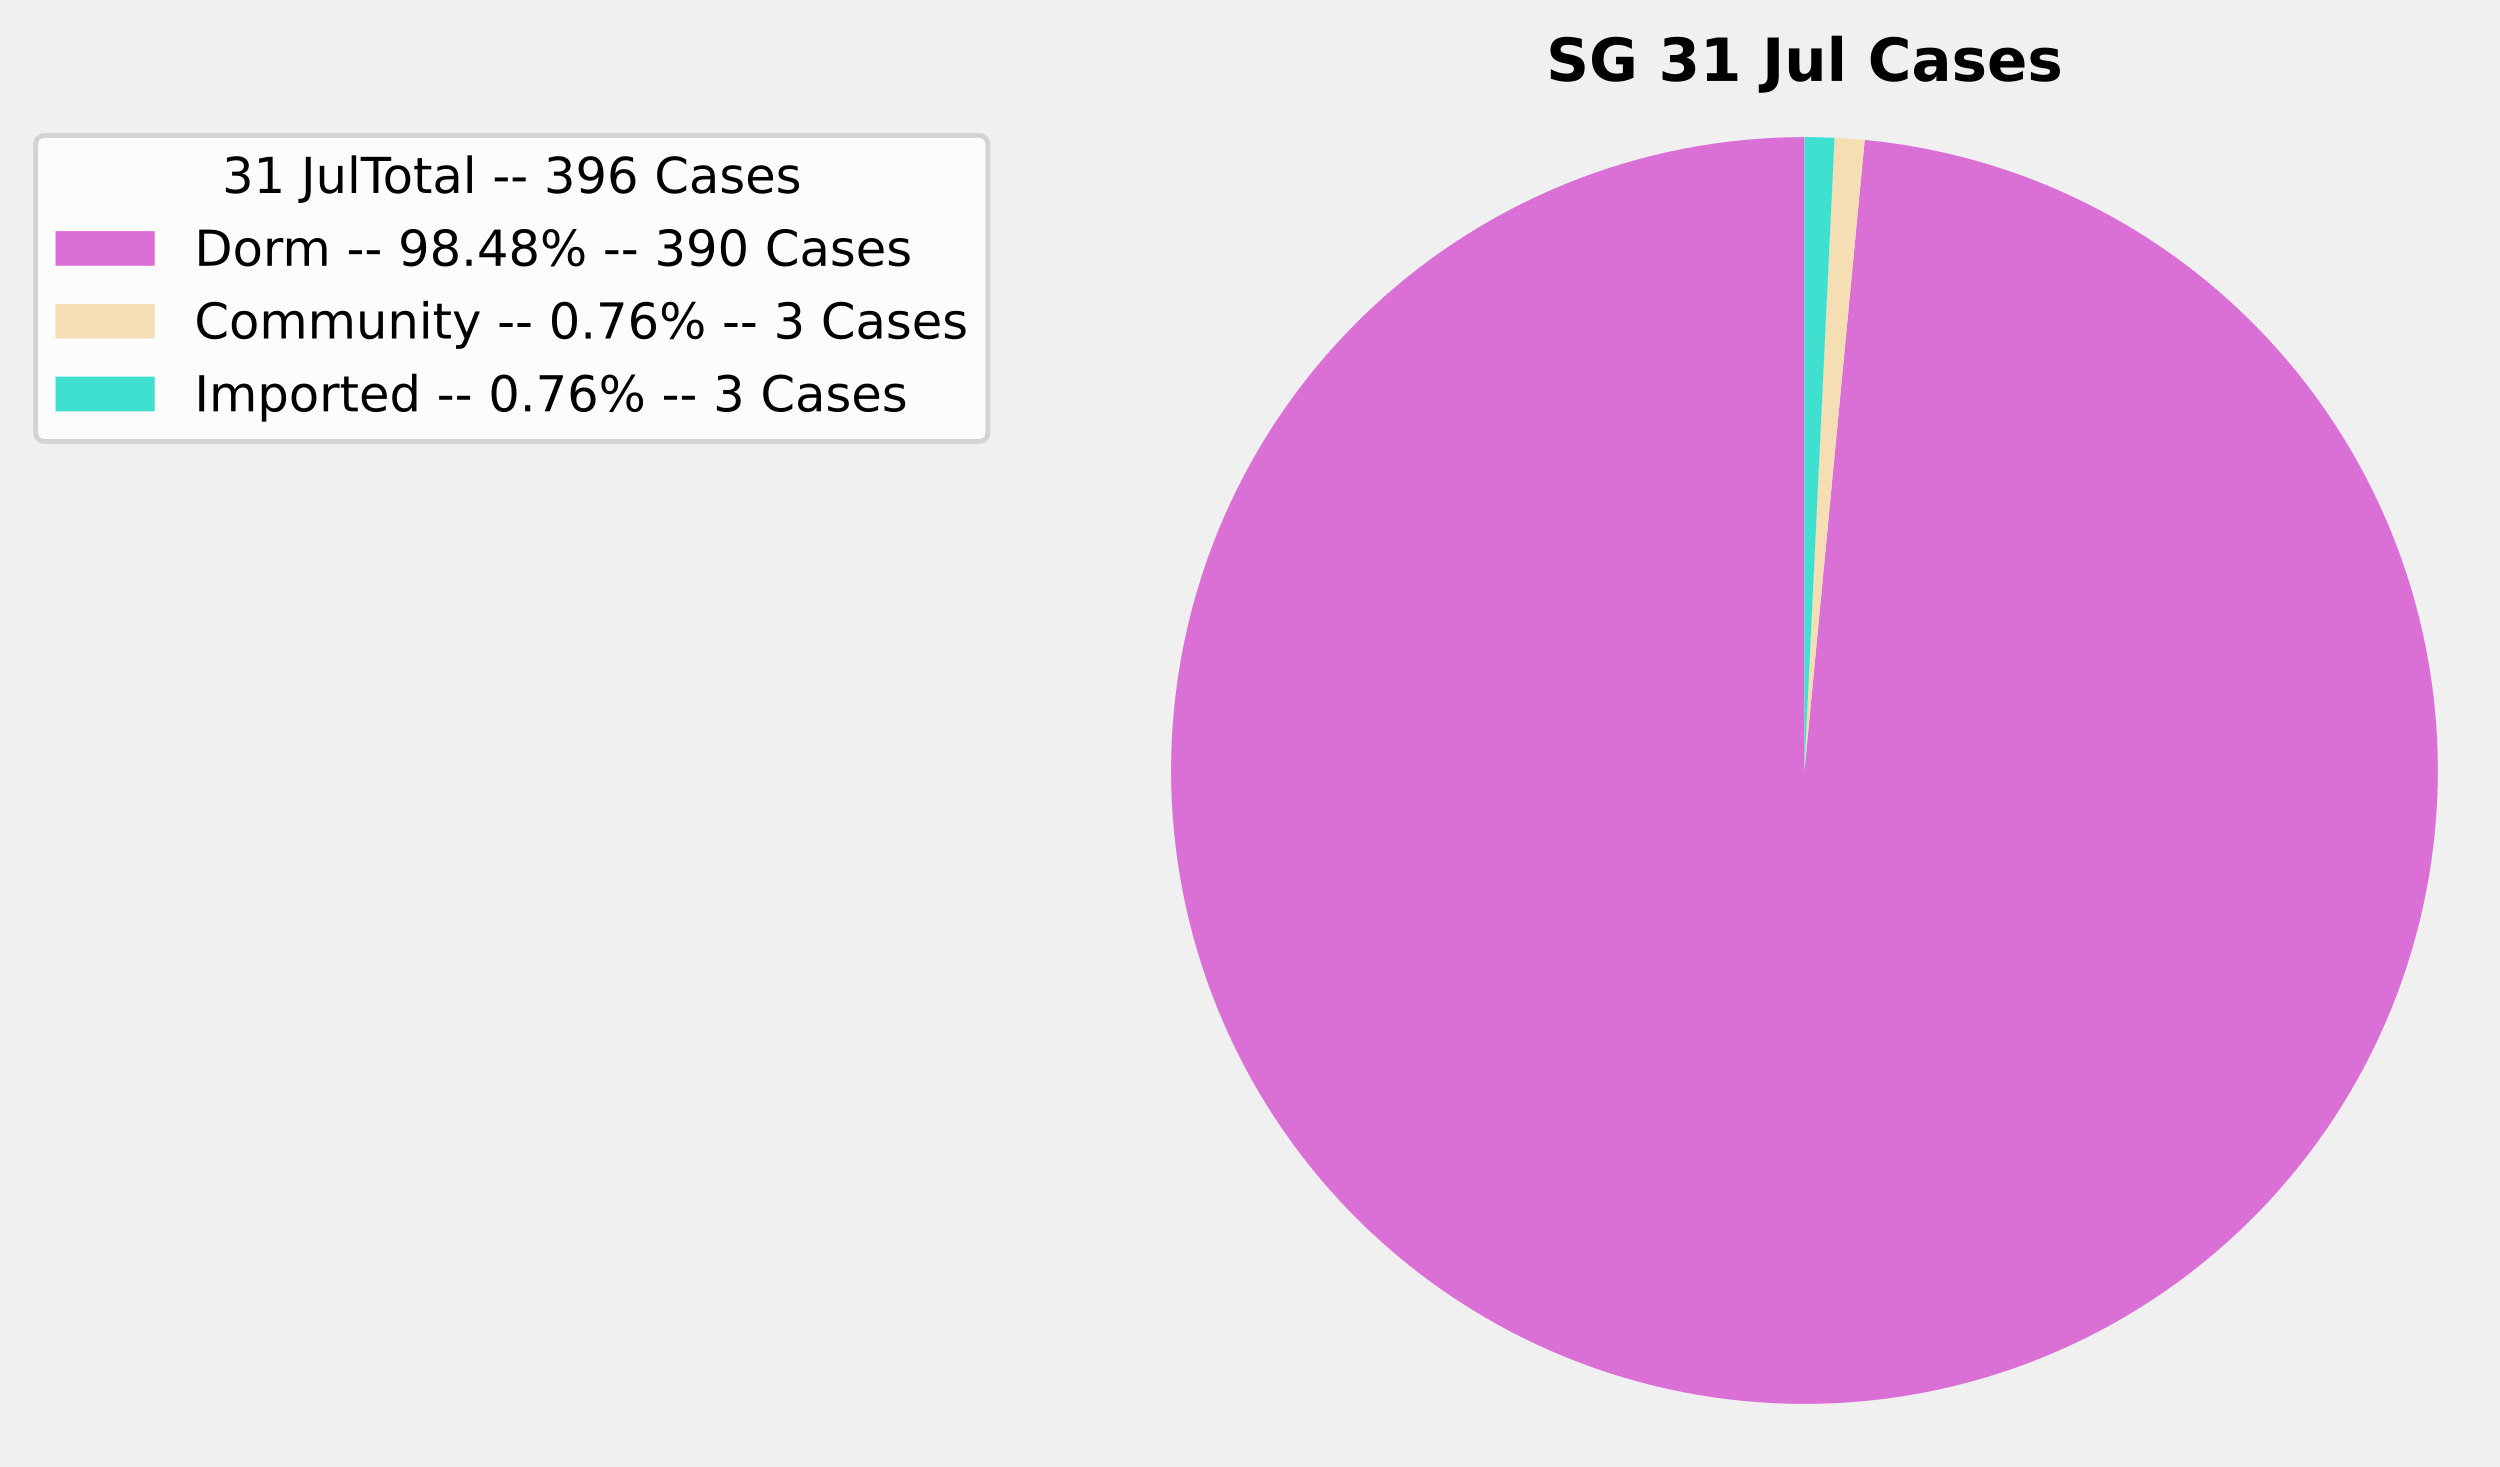
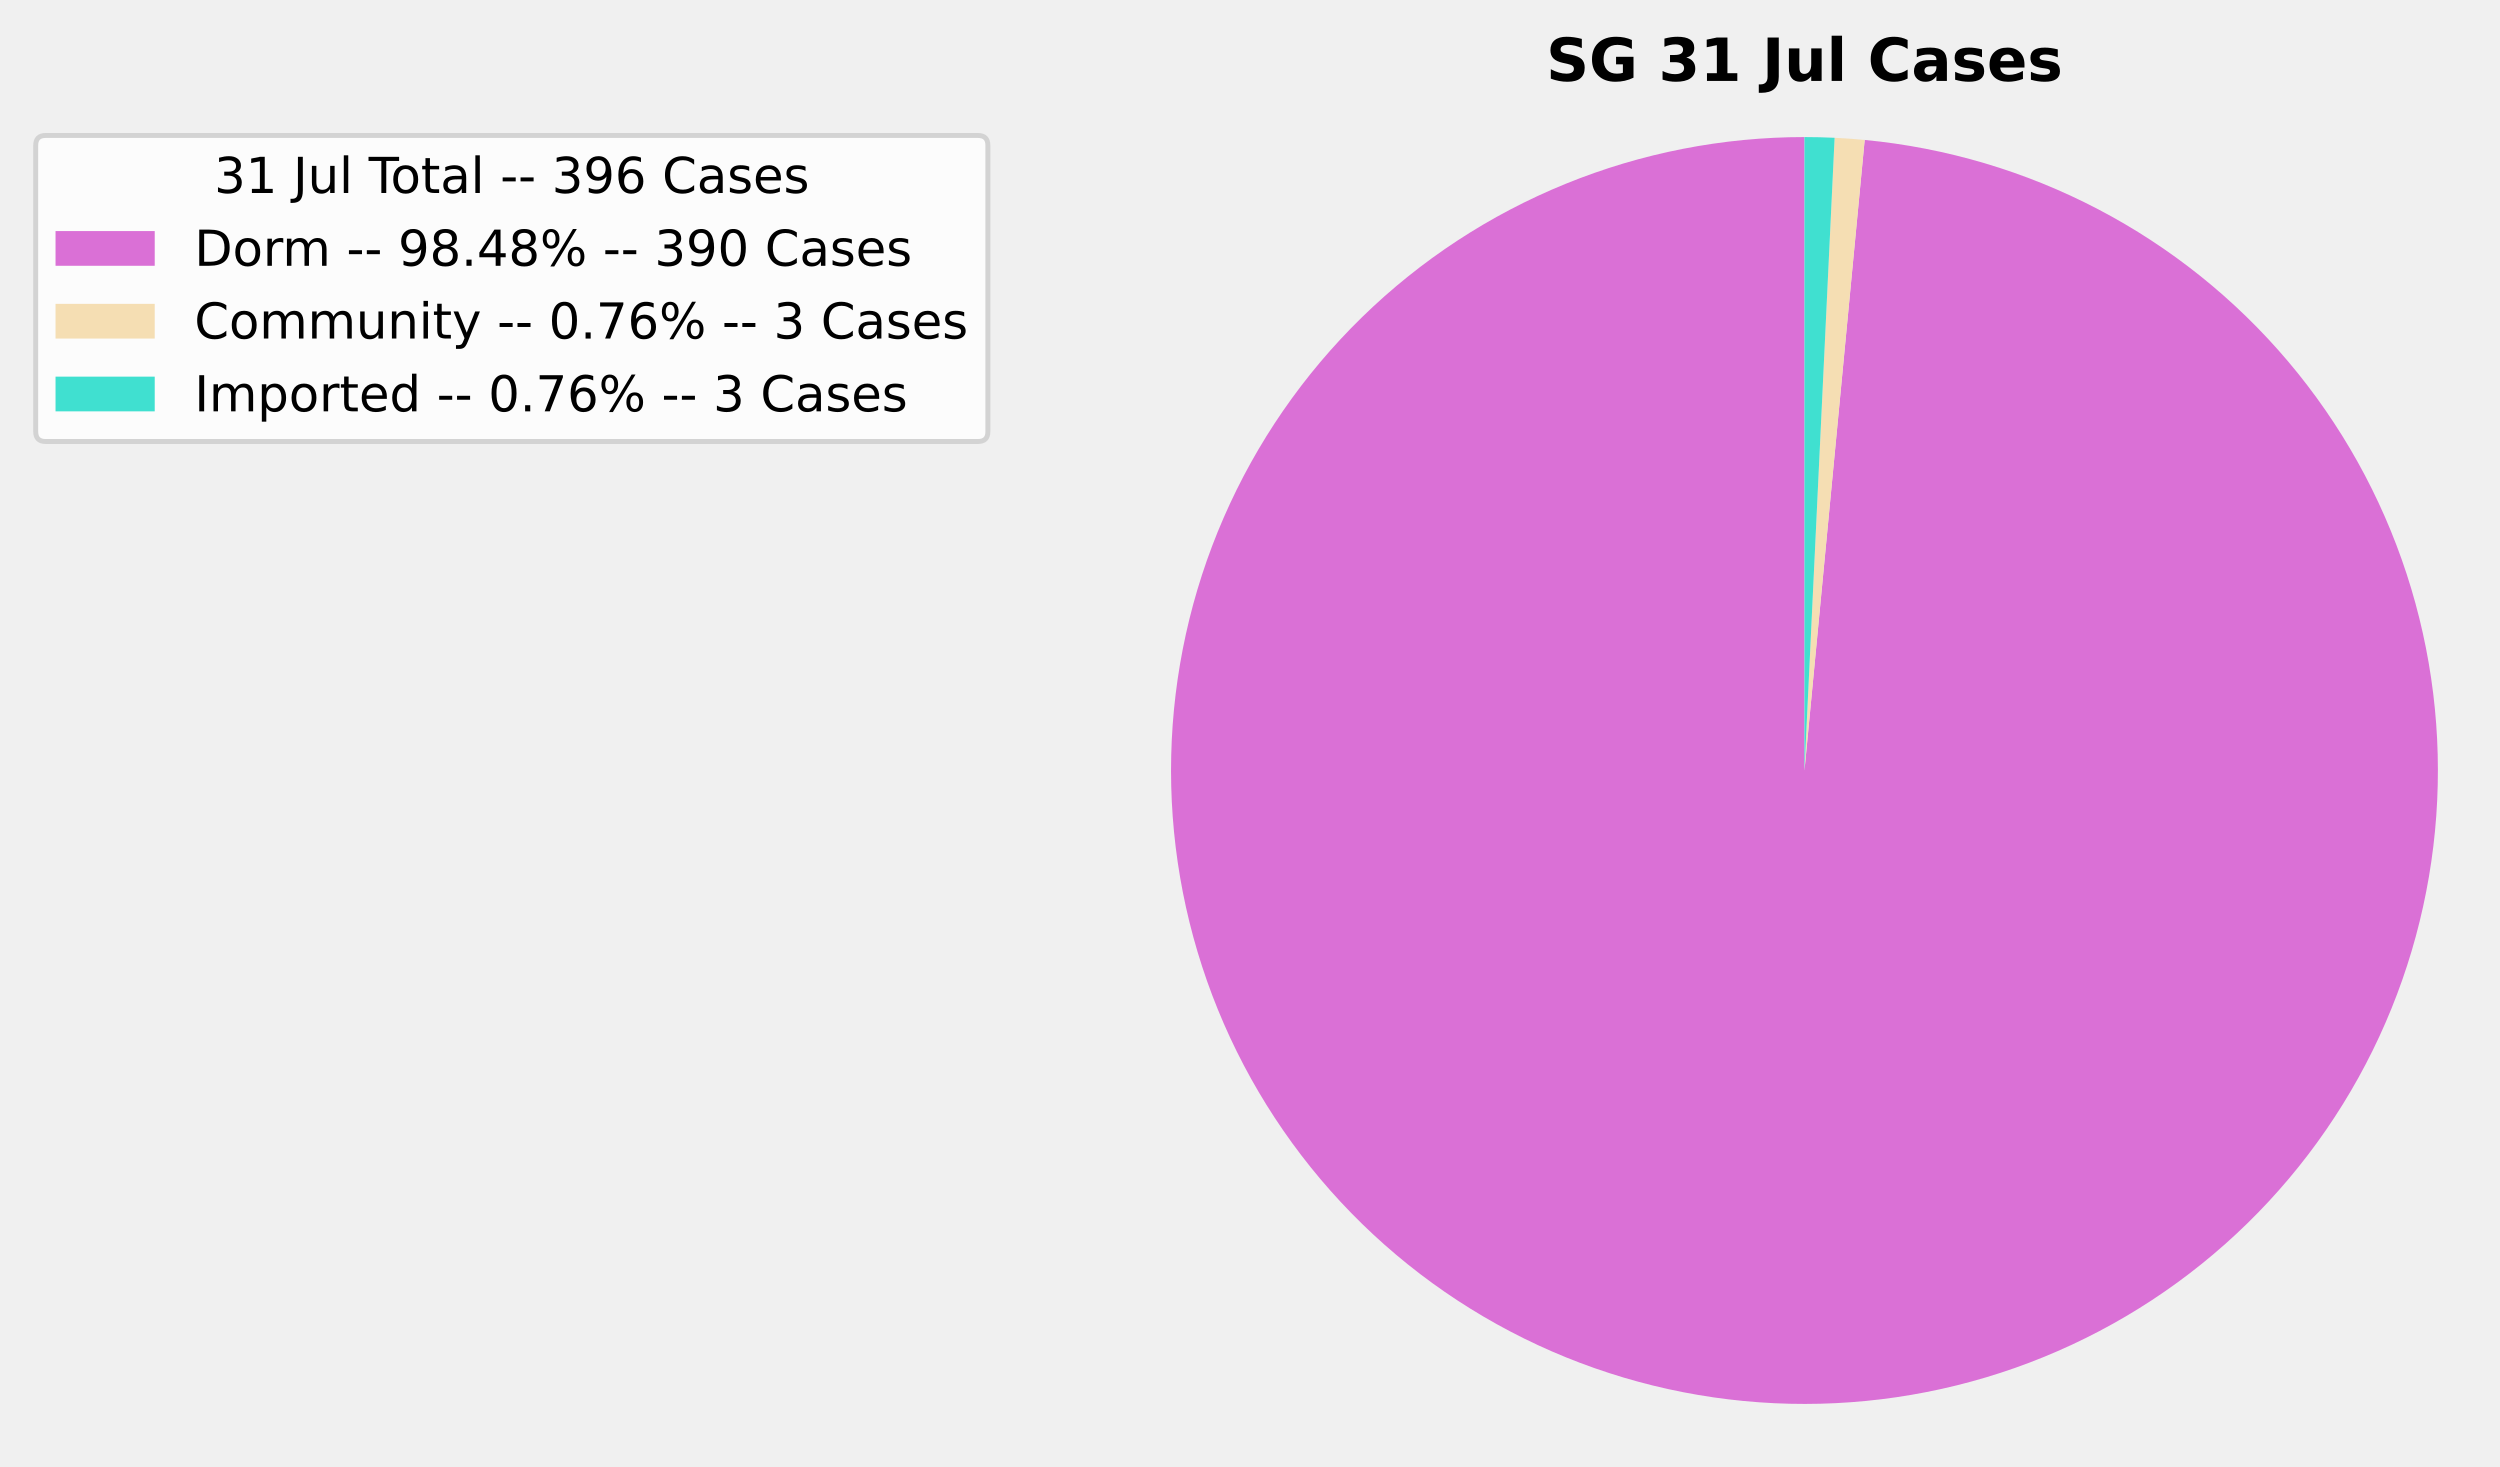
<svg xmlns="http://www.w3.org/2000/svg" xmlns:xlink="http://www.w3.org/1999/xlink" height="295.63pt" version="1.1" viewBox="0 0 504.133 295.63" width="504.133pt">
  <defs>
    <style type="text/css">
*{stroke-linecap:butt;stroke-linejoin:round;}
  </style>
  </defs>
  <g id="figure_1">
    <g id="patch_1">
      <path d="M -0 295.63  L 504.133 295.63  L 504.133 0  L -0 0  z " style="fill:none;" />
    </g>
    <g id="axes_1">
      <g id="patch_2">
        <path d="M 363.877 27.64  C 347.358 27.64 330.996 30.844 315.698 37.075  C 300.4 43.305 286.455 52.444 274.636 63.984  C 262.818 75.525 253.35 89.248 246.757 104.394  C 240.165 119.539 236.572 135.821 236.179 152.334  C 235.786 168.848 238.6 185.282 244.464 200.724  C 250.329 216.166 259.133 230.325 270.389 242.414  C 281.645 254.504 295.139 264.296 310.124 271.247  C 325.108 278.198 341.299 282.177 357.799 282.963  C 374.298 283.749 390.794 281.327 406.372 275.832  C 421.949 270.337 436.313 261.871 448.667 250.907  C 461.021 239.942 471.132 226.684 478.438 211.869  C 485.743 197.055 490.106 180.963 491.285 164.487  C 492.463 148.011 490.435 131.461 485.312 115.758  C 480.188 100.054 472.068 85.492 461.4 72.881  C 450.732 60.27 437.719 49.846 423.082 42.19  C 408.445 34.534 392.462 29.789 376.018 28.219  L 363.877 155.374  L 363.877 27.64  z " style="fill:#da70d6;" />
      </g>
      <g id="patch_3">
        <path d="M 376.018 28.219  C 375.01 28.122 374 28.038 372.989 27.966  C 371.978 27.894 370.967 27.833 369.954 27.785  L 363.877 155.374  L 376.018 28.219  z " style="fill:#f5deb3;" />
      </g>
      <g id="patch_4">
        <path d="M 369.954 27.785  C 368.942 27.737 367.929 27.701 366.916 27.677  C 365.903 27.652 364.89 27.64 363.877 27.64  L 363.877 155.374  L 369.954 27.785  z " style="fill:#40e0d0;" />
      </g>
      <g id="matplotlib.axis_1" />
      <g id="matplotlib.axis_2" />
      <g id="text_1">
        <defs>
          <path d="M 59.906 70.609  L 59.906 55.172  Q 53.906 57.859 48.188 59.219  Q 42.484 60.594 37.406 60.594  Q 30.672 60.594 27.438 58.734  Q 24.219 56.891 24.219 52.984  Q 24.219 50.047 26.391 48.406  Q 28.562 46.781 34.281 45.609  L 42.281 44  Q 54.438 41.547 59.562 36.562  Q 64.703 31.594 64.703 22.406  Q 64.703 10.359 57.547 4.469  Q 50.391 -1.422 35.688 -1.422  Q 28.766 -1.422 21.781 -0.094  Q 14.797 1.219 7.812 3.812  L 7.812 19.672  Q 14.797 15.969 21.312 14.078  Q 27.828 12.203 33.891 12.203  Q 40.047 12.203 43.312 14.25  Q 46.578 16.312 46.578 20.125  Q 46.578 23.531 44.359 25.391  Q 42.141 27.25 35.5 28.719  L 28.219 30.328  Q 17.281 32.672 12.219 37.797  Q 7.172 42.922 7.172 51.609  Q 7.172 62.5 14.203 68.359  Q 21.234 74.219 34.422 74.219  Q 40.438 74.219 46.781 73.312  Q 53.125 72.406 59.906 70.609  z " id="DejaVuSans-Bold-83" />
          <path d="M 74.703 5.422  Q 67.672 2 60.109 0.281  Q 52.547 -1.422 44.484 -1.422  Q 26.266 -1.422 15.625 8.766  Q 4.984 18.953 4.984 36.375  Q 4.984 54 15.812 64.109  Q 26.656 74.219 45.516 74.219  Q 52.781 74.219 59.438 72.844  Q 66.109 71.484 72.016 68.797  L 72.016 53.719  Q 65.922 57.172 59.891 58.875  Q 53.859 60.594 47.797 60.594  Q 36.578 60.594 30.5 54.312  Q 24.422 48.047 24.422 36.375  Q 24.422 24.812 30.281 18.5  Q 36.141 12.203 46.922 12.203  Q 49.859 12.203 52.375 12.562  Q 54.891 12.938 56.891 13.719  L 56.891 27.875  L 45.406 27.875  L 45.406 40.484  L 74.703 40.484  z " id="DejaVuSans-Bold-71" />
          <path id="DejaVuSans-Bold-32" />
          <path d="M 46.578 39.312  Q 53.953 37.406 57.781 32.688  Q 61.625 27.984 61.625 20.703  Q 61.625 9.859 53.312 4.219  Q 45.016 -1.422 29.109 -1.422  Q 23.484 -1.422 17.844 -0.516  Q 12.203 0.391 6.688 2.203  L 6.688 16.703  Q 11.969 14.062 17.156 12.719  Q 22.359 11.375 27.391 11.375  Q 34.859 11.375 38.844 13.953  Q 42.828 16.547 42.828 21.391  Q 42.828 26.375 38.75 28.938  Q 34.672 31.5 26.703 31.5  L 19.188 31.5  L 19.188 43.609  L 27.094 43.609  Q 34.188 43.609 37.641 45.828  Q 41.109 48.047 41.109 52.594  Q 41.109 56.781 37.734 59.078  Q 34.375 61.375 28.219 61.375  Q 23.688 61.375 19.047 60.344  Q 14.406 59.328 9.812 57.328  L 9.812 71.094  Q 15.375 72.656 20.844 73.438  Q 26.312 74.219 31.594 74.219  Q 45.797 74.219 52.844 69.547  Q 59.906 64.891 59.906 55.516  Q 59.906 49.125 56.531 45.047  Q 53.172 40.969 46.578 39.312  z " id="DejaVuSans-Bold-51" />
          <path d="M 11.719 12.984  L 28.328 12.984  L 28.328 60.109  L 11.281 56.594  L 11.281 69.391  L 28.219 72.906  L 46.094 72.906  L 46.094 12.984  L 62.703 12.984  L 62.703 0  L 11.719 0  z " id="DejaVuSans-Bold-49" />
          <path d="M 9.188 72.906  L 27.984 72.906  L 27.984 7.078  Q 27.984 -6.547 20.578 -13.281  Q 13.188 -20.016 -1.812 -20.016  L -5.609 -20.016  L -5.609 -5.812  L -2.688 -5.812  Q 3.172 -5.812 6.172 -2.531  Q 9.188 0.734 9.188 7.078  z " id="DejaVuSans-Bold-74" />
          <path d="M 7.812 21.297  L 7.812 54.688  L 25.391 54.688  L 25.391 49.219  Q 25.391 44.781 25.344 38.062  Q 25.297 31.344 25.297 29.109  Q 25.297 22.516 25.641 19.609  Q 25.984 16.703 26.812 15.375  Q 27.875 13.672 29.609 12.734  Q 31.344 11.812 33.594 11.812  Q 39.062 11.812 42.188 16.016  Q 45.312 20.219 45.312 27.688  L 45.312 54.688  L 62.797 54.688  L 62.797 0  L 45.312 0  L 45.312 7.906  Q 41.359 3.125 36.938 0.844  Q 32.516 -1.422 27.203 -1.422  Q 17.719 -1.422 12.766 4.391  Q 7.812 10.203 7.812 21.297  z " id="DejaVuSans-Bold-117" />
          <path d="M 8.406 75.984  L 25.875 75.984  L 25.875 0  L 8.406 0  z " id="DejaVuSans-Bold-108" />
          <path d="M 67 4  Q 61.812 1.312 56.203 -0.047  Q 50.594 -1.422 44.484 -1.422  Q 26.266 -1.422 15.625 8.766  Q 4.984 18.953 4.984 36.375  Q 4.984 53.859 15.625 64.031  Q 26.266 74.219 44.484 74.219  Q 50.594 74.219 56.203 72.844  Q 61.812 71.484 67 68.797  L 67 53.719  Q 61.766 57.281 56.688 58.938  Q 51.609 60.594 46 60.594  Q 35.938 60.594 30.172 54.141  Q 24.422 47.703 24.422 36.375  Q 24.422 25.094 30.172 18.641  Q 35.938 12.203 46 12.203  Q 51.609 12.203 56.688 13.859  Q 61.766 15.531 67 19.094  z " id="DejaVuSans-Bold-67" />
          <path d="M 32.906 24.609  Q 27.438 24.609 24.672 22.75  Q 21.922 20.906 21.922 17.281  Q 21.922 13.969 24.141 12.078  Q 26.375 10.203 30.328 10.203  Q 35.25 10.203 38.625 13.734  Q 42 17.281 42 22.609  L 42 24.609  z M 59.625 31.203  L 59.625 0  L 42 0  L 42 8.109  Q 38.484 3.125 34.078 0.844  Q 29.688 -1.422 23.391 -1.422  Q 14.891 -1.422 9.594 3.531  Q 4.297 8.5 4.297 16.406  Q 4.297 26.031 10.906 30.516  Q 17.531 35.016 31.688 35.016  L 42 35.016  L 42 36.375  Q 42 40.531 38.719 42.453  Q 35.453 44.391 28.516 44.391  Q 22.906 44.391 18.062 43.266  Q 13.234 42.141 9.078 39.891  L 9.078 53.219  Q 14.703 54.594 20.359 55.297  Q 26.031 56 31.688 56  Q 46.484 56 53.047 50.172  Q 59.625 44.344 59.625 31.203  z " id="DejaVuSans-Bold-97" />
          <path d="M 51.125 52.984  L 51.125 39.703  Q 45.516 42.047 40.281 43.219  Q 35.062 44.391 30.422 44.391  Q 25.438 44.391 23.016 43.141  Q 20.609 41.891 20.609 39.312  Q 20.609 37.203 22.438 36.078  Q 24.266 34.969 29 34.422  L 32.078 33.984  Q 45.516 32.281 50.141 28.375  Q 54.781 24.469 54.781 16.109  Q 54.781 7.375 48.328 2.969  Q 41.891 -1.422 29.109 -1.422  Q 23.688 -1.422 17.891 -0.562  Q 12.109 0.297 6 2  L 6 15.281  Q 11.234 12.75 16.719 11.469  Q 22.219 10.203 27.875 10.203  Q 33.016 10.203 35.594 11.609  Q 38.188 13.031 38.188 15.828  Q 38.188 18.172 36.406 19.312  Q 34.625 20.453 29.297 21.094  L 26.219 21.484  Q 14.547 22.953 9.859 26.906  Q 5.172 30.859 5.172 38.922  Q 5.172 47.609 11.125 51.797  Q 17.094 56 29.391 56  Q 34.234 56 39.547 55.266  Q 44.875 54.547 51.125 52.984  z " id="DejaVuSans-Bold-115" />
          <path d="M 62.984 27.484  L 62.984 22.516  L 22.125 22.516  Q 22.75 16.359 26.562 13.281  Q 30.375 10.203 37.203 10.203  Q 42.719 10.203 48.5 11.844  Q 54.297 13.484 60.406 16.797  L 60.406 3.328  Q 54.203 0.984 48 -0.219  Q 41.797 -1.422 35.594 -1.422  Q 20.75 -1.422 12.516 6.125  Q 4.297 13.672 4.297 27.297  Q 4.297 40.672 12.375 48.328  Q 20.453 56 34.625 56  Q 47.516 56 55.25 48.234  Q 62.984 40.484 62.984 27.484  z M 45.016 33.297  Q 45.016 38.281 42.109 41.328  Q 39.203 44.391 34.516 44.391  Q 29.438 44.391 26.266 41.531  Q 23.094 38.672 22.312 33.297  z " id="DejaVuSans-Bold-101" />
        </defs>
        <g transform="translate(311.791 16.31812)scale(0.12 -0.12)">
          <use xlink:href="#DejaVuSans-Bold-83" />
          <use x="72.021" xlink:href="#DejaVuSans-Bold-71" />
          <use x="154.102" xlink:href="#DejaVuSans-Bold-32" />
          <use x="188.916" xlink:href="#DejaVuSans-Bold-51" />
          <use x="258.496" xlink:href="#DejaVuSans-Bold-49" />
          <use x="328.076" xlink:href="#DejaVuSans-Bold-32" />
          <use x="362.891" xlink:href="#DejaVuSans-Bold-74" />
          <use x="400.098" xlink:href="#DejaVuSans-Bold-117" />
          <use x="471.289" xlink:href="#DejaVuSans-Bold-108" />
          <use x="505.566" xlink:href="#DejaVuSans-Bold-32" />
          <use x="540.381" xlink:href="#DejaVuSans-Bold-67" />
          <use x="613.77" xlink:href="#DejaVuSans-Bold-97" />
          <use x="681.25" xlink:href="#DejaVuSans-Bold-115" />
          <use x="740.771" xlink:href="#DejaVuSans-Bold-101" />
          <use x="808.594" xlink:href="#DejaVuSans-Bold-115" />
        </g>
      </g>
      <g id="legend_1">
        <g id="patch_5">
          <path d="M 9.2 89.031  L 197.209 89.031  Q 199.209 89.031 199.209 87.031  L 199.209 29.318  Q 199.209 27.318 197.209 27.318  L 9.2 27.318  Q 7.2 27.318 7.2 29.318  L 7.2 87.031  Q 7.2 89.031 9.2 89.031  z " style="fill:#ffffff;opacity:0.8;stroke:#cccccc;stroke-linejoin:miter;" />
        </g>
        <g id="text_2">
          <defs>
            <path d="M 40.578 39.312  Q 47.656 37.797 51.625 33  Q 55.609 28.219 55.609 21.188  Q 55.609 10.406 48.188 4.484  Q 40.766 -1.422 27.094 -1.422  Q 22.516 -1.422 17.656 -0.516  Q 12.797 0.391 7.625 2.203  L 7.625 11.719  Q 11.719 9.328 16.594 8.109  Q 21.484 6.891 26.812 6.891  Q 36.078 6.891 40.938 10.547  Q 45.797 14.203 45.797 21.188  Q 45.797 27.641 41.281 31.266  Q 36.766 34.906 28.719 34.906  L 20.219 34.906  L 20.219 43.016  L 29.109 43.016  Q 36.375 43.016 40.234 45.922  Q 44.094 48.828 44.094 54.297  Q 44.094 59.906 40.109 62.906  Q 36.141 65.922 28.719 65.922  Q 24.656 65.922 20.016 65.031  Q 15.375 64.156 9.812 62.312  L 9.812 71.094  Q 15.438 72.656 20.344 73.438  Q 25.25 74.219 29.594 74.219  Q 40.828 74.219 47.359 69.109  Q 53.906 64.016 53.906 55.328  Q 53.906 49.266 50.438 45.094  Q 46.969 40.922 40.578 39.312  z " id="DejaVuSans-51" />
            <path d="M 12.406 8.297  L 28.516 8.297  L 28.516 63.922  L 10.984 60.406  L 10.984 69.391  L 28.422 72.906  L 38.281 72.906  L 38.281 8.297  L 54.391 8.297  L 54.391 0  L 12.406 0  z " id="DejaVuSans-49" />
            <path id="DejaVuSans-32" />
            <path d="M 9.812 72.906  L 19.672 72.906  L 19.672 5.078  Q 19.672 -8.109 14.672 -14.062  Q 9.672 -20.016 -1.422 -20.016  L -5.172 -20.016  L -5.172 -11.719  L -2.094 -11.719  Q 4.438 -11.719 7.125 -8.047  Q 9.812 -4.391 9.812 5.078  z " id="DejaVuSans-74" />
            <path d="M 8.5 21.578  L 8.5 54.688  L 17.484 54.688  L 17.484 21.922  Q 17.484 14.156 20.5 10.266  Q 23.531 6.391 29.594 6.391  Q 36.859 6.391 41.078 11.031  Q 45.312 15.672 45.312 23.688  L 45.312 54.688  L 54.297 54.688  L 54.297 0  L 45.312 0  L 45.312 8.406  Q 42.047 3.422 37.719 1  Q 33.406 -1.422 27.688 -1.422  Q 18.266 -1.422 13.375 4.438  Q 8.5 10.297 8.5 21.578  z M 31.109 56  z " id="DejaVuSans-117" />
            <path d="M 9.422 75.984  L 18.406 75.984  L 18.406 0  L 9.422 0  z " id="DejaVuSans-108" />
            <path d="M -0.297 72.906  L 61.375 72.906  L 61.375 64.594  L 35.5 64.594  L 35.5 0  L 25.594 0  L 25.594 64.594  L -0.297 64.594  z " id="DejaVuSans-84" />
            <path d="M 30.609 48.391  Q 23.391 48.391 19.188 42.75  Q 14.984 37.109 14.984 27.297  Q 14.984 17.484 19.156 11.844  Q 23.344 6.203 30.609 6.203  Q 37.797 6.203 41.984 11.859  Q 46.188 17.531 46.188 27.297  Q 46.188 37.016 41.984 42.703  Q 37.797 48.391 30.609 48.391  z M 30.609 56  Q 42.328 56 49.016 48.375  Q 55.719 40.766 55.719 27.297  Q 55.719 13.875 49.016 6.219  Q 42.328 -1.422 30.609 -1.422  Q 18.844 -1.422 12.172 6.219  Q 5.516 13.875 5.516 27.297  Q 5.516 40.766 12.172 48.375  Q 18.844 56 30.609 56  z " id="DejaVuSans-111" />
            <path d="M 18.312 70.219  L 18.312 54.688  L 36.812 54.688  L 36.812 47.703  L 18.312 47.703  L 18.312 18.016  Q 18.312 11.328 20.141 9.422  Q 21.969 7.516 27.594 7.516  L 36.812 7.516  L 36.812 0  L 27.594 0  Q 17.188 0 13.234 3.875  Q 9.281 7.766 9.281 18.016  L 9.281 47.703  L 2.688 47.703  L 2.688 54.688  L 9.281 54.688  L 9.281 70.219  z " id="DejaVuSans-116" />
            <path d="M 34.281 27.484  Q 23.391 27.484 19.188 25  Q 14.984 22.516 14.984 16.5  Q 14.984 11.719 18.141 8.906  Q 21.297 6.109 26.703 6.109  Q 34.188 6.109 38.703 11.406  Q 43.219 16.703 43.219 25.484  L 43.219 27.484  z M 52.203 31.203  L 52.203 0  L 43.219 0  L 43.219 8.297  Q 40.141 3.328 35.547 0.953  Q 30.953 -1.422 24.312 -1.422  Q 15.922 -1.422 10.953 3.297  Q 6 8.016 6 15.922  Q 6 25.141 12.172 29.828  Q 18.359 34.516 30.609 34.516  L 43.219 34.516  L 43.219 35.406  Q 43.219 41.609 39.141 45  Q 35.062 48.391 27.688 48.391  Q 23 48.391 18.547 47.266  Q 14.109 46.141 10.016 43.891  L 10.016 52.203  Q 14.938 54.109 19.578 55.047  Q 24.219 56 28.609 56  Q 40.484 56 46.344 49.844  Q 52.203 43.703 52.203 31.203  z " id="DejaVuSans-97" />
            <path d="M 4.891 31.391  L 31.203 31.391  L 31.203 23.391  L 4.891 23.391  z " id="DejaVuSans-45" />
            <path d="M 10.984 1.516  L 10.984 10.5  Q 14.703 8.734 18.5 7.812  Q 22.312 6.891 25.984 6.891  Q 35.75 6.891 40.891 13.453  Q 46.047 20.016 46.781 33.406  Q 43.953 29.203 39.594 26.953  Q 35.25 24.703 29.984 24.703  Q 19.047 24.703 12.672 31.312  Q 6.297 37.938 6.297 49.422  Q 6.297 60.641 12.938 67.422  Q 19.578 74.219 30.609 74.219  Q 43.266 74.219 49.922 64.516  Q 56.594 54.828 56.594 36.375  Q 56.594 19.141 48.406 8.859  Q 40.234 -1.422 26.422 -1.422  Q 22.703 -1.422 18.891 -0.688  Q 15.094 0.047 10.984 1.516  z M 30.609 32.422  Q 37.25 32.422 41.125 36.953  Q 45.016 41.5 45.016 49.422  Q 45.016 57.281 41.125 61.844  Q 37.25 66.406 30.609 66.406  Q 23.969 66.406 20.094 61.844  Q 16.219 57.281 16.219 49.422  Q 16.219 41.5 20.094 36.953  Q 23.969 32.422 30.609 32.422  z " id="DejaVuSans-57" />
            <path d="M 33.016 40.375  Q 26.375 40.375 22.484 35.828  Q 18.609 31.297 18.609 23.391  Q 18.609 15.531 22.484 10.953  Q 26.375 6.391 33.016 6.391  Q 39.656 6.391 43.531 10.953  Q 47.406 15.531 47.406 23.391  Q 47.406 31.297 43.531 35.828  Q 39.656 40.375 33.016 40.375  z M 52.594 71.297  L 52.594 62.312  Q 48.875 64.062 45.094 64.984  Q 41.312 65.922 37.594 65.922  Q 27.828 65.922 22.672 59.328  Q 17.531 52.734 16.797 39.406  Q 19.672 43.656 24.016 45.922  Q 28.375 48.188 33.594 48.188  Q 44.578 48.188 50.953 41.516  Q 57.328 34.859 57.328 23.391  Q 57.328 12.156 50.688 5.359  Q 44.047 -1.422 33.016 -1.422  Q 20.359 -1.422 13.672 8.266  Q 6.984 17.969 6.984 36.375  Q 6.984 53.656 15.188 63.938  Q 23.391 74.219 37.203 74.219  Q 40.922 74.219 44.703 73.484  Q 48.484 72.75 52.594 71.297  z " id="DejaVuSans-54" />
            <path d="M 64.406 67.281  L 64.406 56.891  Q 59.422 61.531 53.781 63.812  Q 48.141 66.109 41.797 66.109  Q 29.297 66.109 22.656 58.469  Q 16.016 50.828 16.016 36.375  Q 16.016 21.969 22.656 14.328  Q 29.297 6.688 41.797 6.688  Q 48.141 6.688 53.781 8.984  Q 59.422 11.281 64.406 15.922  L 64.406 5.609  Q 59.234 2.094 53.438 0.328  Q 47.656 -1.422 41.219 -1.422  Q 24.656 -1.422 15.125 8.703  Q 5.609 18.844 5.609 36.375  Q 5.609 53.953 15.125 64.078  Q 24.656 74.219 41.219 74.219  Q 47.75 74.219 53.531 72.484  Q 59.328 70.75 64.406 67.281  z " id="DejaVuSans-67" />
            <path d="M 44.281 53.078  L 44.281 44.578  Q 40.484 46.531 36.375 47.5  Q 32.281 48.484 27.875 48.484  Q 21.188 48.484 17.844 46.438  Q 14.5 44.391 14.5 40.281  Q 14.5 37.156 16.891 35.375  Q 19.281 33.594 26.516 31.984  L 29.594 31.297  Q 39.156 29.25 43.188 25.516  Q 47.219 21.781 47.219 15.094  Q 47.219 7.469 41.188 3.016  Q 35.156 -1.422 24.609 -1.422  Q 20.219 -1.422 15.453 -0.562  Q 10.688 0.297 5.422 2  L 5.422 11.281  Q 10.406 8.688 15.234 7.391  Q 20.062 6.109 24.812 6.109  Q 31.156 6.109 34.562 8.281  Q 37.984 10.453 37.984 14.406  Q 37.984 18.062 35.516 20.016  Q 33.062 21.969 24.703 23.781  L 21.578 24.516  Q 13.234 26.266 9.516 29.906  Q 5.812 33.547 5.812 39.891  Q 5.812 47.609 11.281 51.797  Q 16.75 56 26.812 56  Q 31.781 56 36.172 55.266  Q 40.578 54.547 44.281 53.078  z " id="DejaVuSans-115" />
            <path d="M 56.203 29.594  L 56.203 25.203  L 14.891 25.203  Q 15.484 15.922 20.484 11.062  Q 25.484 6.203 34.422 6.203  Q 39.594 6.203 44.453 7.469  Q 49.312 8.734 54.109 11.281  L 54.109 2.781  Q 49.266 0.734 44.188 -0.344  Q 39.109 -1.422 33.891 -1.422  Q 20.797 -1.422 13.156 6.188  Q 5.516 13.812 5.516 26.812  Q 5.516 40.234 12.766 48.109  Q 20.016 56 32.328 56  Q 43.359 56 49.781 48.891  Q 56.203 41.797 56.203 29.594  z M 47.219 32.234  Q 47.125 39.594 43.094 43.984  Q 39.062 48.391 32.422 48.391  Q 24.906 48.391 20.391 44.141  Q 15.875 39.891 15.188 32.172  z " id="DejaVuSans-101" />
          </defs>
-           <g transform="translate(44.78359 38.91656)scale(0.1 -0.1)">
+           <g transform="translate(43.19453 38.91656)scale(0.1 -0.1)">
            <use xlink:href="#DejaVuSans-51" />
            <use x="63.623" xlink:href="#DejaVuSans-49" />
            <use x="127.246" xlink:href="#DejaVuSans-32" />
            <use x="159.033" xlink:href="#DejaVuSans-74" />
            <use x="188.525" xlink:href="#DejaVuSans-117" />
            <use x="251.904" xlink:href="#DejaVuSans-108" />
-             <use x="279.688" xlink:href="#DejaVuSans-84" />
-             <use x="323.771" xlink:href="#DejaVuSans-111" />
-             <use x="384.953" xlink:href="#DejaVuSans-116" />
-             <use x="424.162" xlink:href="#DejaVuSans-97" />
-             <use x="485.441" xlink:href="#DejaVuSans-108" />
-             <use x="513.225" xlink:href="#DejaVuSans-32" />
-             <use x="545.012" xlink:href="#DejaVuSans-45" />
-             <use x="581.096" xlink:href="#DejaVuSans-45" />
-             <use x="617.18" xlink:href="#DejaVuSans-32" />
-             <use x="648.967" xlink:href="#DejaVuSans-51" />
-             <use x="712.59" xlink:href="#DejaVuSans-57" />
-             <use x="776.213" xlink:href="#DejaVuSans-54" />
-             <use x="839.836" xlink:href="#DejaVuSans-32" />
-             <use x="871.623" xlink:href="#DejaVuSans-67" />
-             <use x="941.447" xlink:href="#DejaVuSans-97" />
-             <use x="1002.727" xlink:href="#DejaVuSans-115" />
-             <use x="1054.826" xlink:href="#DejaVuSans-101" />
-             <use x="1116.35" xlink:href="#DejaVuSans-115" />
+             <use x="279.688" xlink:href="#DejaVuSans-32" />
+             <use x="311.475" xlink:href="#DejaVuSans-84" />
+             <use x="355.559" xlink:href="#DejaVuSans-111" />
+             <use x="416.74" xlink:href="#DejaVuSans-116" />
+             <use x="455.949" xlink:href="#DejaVuSans-97" />
+             <use x="517.229" xlink:href="#DejaVuSans-108" />
+             <use x="545.012" xlink:href="#DejaVuSans-32" />
+             <use x="576.799" xlink:href="#DejaVuSans-45" />
+             <use x="612.883" xlink:href="#DejaVuSans-45" />
+             <use x="648.967" xlink:href="#DejaVuSans-32" />
+             <use x="680.754" xlink:href="#DejaVuSans-51" />
+             <use x="744.377" xlink:href="#DejaVuSans-57" />
+             <use x="808" xlink:href="#DejaVuSans-54" />
+             <use x="871.623" xlink:href="#DejaVuSans-32" />
+             <use x="903.41" xlink:href="#DejaVuSans-67" />
+             <use x="973.234" xlink:href="#DejaVuSans-97" />
+             <use x="1034.514" xlink:href="#DejaVuSans-115" />
+             <use x="1086.613" xlink:href="#DejaVuSans-101" />
+             <use x="1148.137" xlink:href="#DejaVuSans-115" />
          </g>
        </g>
        <g id="patch_6">
          <path d="M 11.2 53.595  L 31.2 53.595  L 31.2 46.595  L 11.2 46.595  z " style="fill:#da70d6;" />
        </g>
        <g id="text_3">
          <defs>
            <path d="M 19.672 64.797  L 19.672 8.109  L 31.594 8.109  Q 46.688 8.109 53.688 14.938  Q 60.688 21.781 60.688 36.531  Q 60.688 51.172 53.688 57.984  Q 46.688 64.797 31.594 64.797  z M 9.812 72.906  L 30.078 72.906  Q 51.266 72.906 61.172 64.094  Q 71.094 55.281 71.094 36.531  Q 71.094 17.672 61.125 8.828  Q 51.172 0 30.078 0  L 9.812 0  z " id="DejaVuSans-68" />
            <path d="M 41.109 46.297  Q 39.594 47.172 37.812 47.578  Q 36.031 48 33.891 48  Q 26.266 48 22.188 43.047  Q 18.109 38.094 18.109 28.812  L 18.109 0  L 9.078 0  L 9.078 54.688  L 18.109 54.688  L 18.109 46.188  Q 20.953 51.172 25.484 53.578  Q 30.031 56 36.531 56  Q 37.453 56 38.578 55.875  Q 39.703 55.766 41.062 55.516  z " id="DejaVuSans-114" />
            <path d="M 52 44.188  Q 55.375 50.25 60.062 53.125  Q 64.75 56 71.094 56  Q 79.641 56 84.281 50.016  Q 88.922 44.047 88.922 33.016  L 88.922 0  L 79.891 0  L 79.891 32.719  Q 79.891 40.578 77.094 44.375  Q 74.312 48.188 68.609 48.188  Q 61.625 48.188 57.562 43.547  Q 53.516 38.922 53.516 30.906  L 53.516 0  L 44.484 0  L 44.484 32.719  Q 44.484 40.625 41.703 44.406  Q 38.922 48.188 33.109 48.188  Q 26.219 48.188 22.156 43.531  Q 18.109 38.875 18.109 30.906  L 18.109 0  L 9.078 0  L 9.078 54.688  L 18.109 54.688  L 18.109 46.188  Q 21.188 51.219 25.484 53.609  Q 29.781 56 35.688 56  Q 41.656 56 45.828 52.969  Q 50 49.953 52 44.188  z " id="DejaVuSans-109" />
            <path d="M 31.781 34.625  Q 24.75 34.625 20.719 30.859  Q 16.703 27.094 16.703 20.516  Q 16.703 13.922 20.719 10.156  Q 24.75 6.391 31.781 6.391  Q 38.812 6.391 42.859 10.172  Q 46.922 13.969 46.922 20.516  Q 46.922 27.094 42.891 30.859  Q 38.875 34.625 31.781 34.625  z M 21.922 38.812  Q 15.578 40.375 12.031 44.719  Q 8.5 49.078 8.5 55.328  Q 8.5 64.062 14.719 69.141  Q 20.953 74.219 31.781 74.219  Q 42.672 74.219 48.875 69.141  Q 55.078 64.062 55.078 55.328  Q 55.078 49.078 51.531 44.719  Q 48 40.375 41.703 38.812  Q 48.828 37.156 52.797 32.312  Q 56.781 27.484 56.781 20.516  Q 56.781 9.906 50.312 4.234  Q 43.844 -1.422 31.781 -1.422  Q 19.734 -1.422 13.25 4.234  Q 6.781 9.906 6.781 20.516  Q 6.781 27.484 10.781 32.312  Q 14.797 37.156 21.922 38.812  z M 18.312 54.391  Q 18.312 48.734 21.844 45.562  Q 25.391 42.391 31.781 42.391  Q 38.141 42.391 41.719 45.562  Q 45.312 48.734 45.312 54.391  Q 45.312 60.062 41.719 63.234  Q 38.141 66.406 31.781 66.406  Q 25.391 66.406 21.844 63.234  Q 18.312 60.062 18.312 54.391  z " id="DejaVuSans-56" />
            <path d="M 10.688 12.406  L 21 12.406  L 21 0  L 10.688 0  z " id="DejaVuSans-46" />
            <path d="M 37.797 64.312  L 12.891 25.391  L 37.797 25.391  z M 35.203 72.906  L 47.609 72.906  L 47.609 25.391  L 58.016 25.391  L 58.016 17.188  L 47.609 17.188  L 47.609 0  L 37.797 0  L 37.797 17.188  L 4.891 17.188  L 4.891 26.703  z " id="DejaVuSans-52" />
            <path d="M 72.703 32.078  Q 68.453 32.078 66.031 28.469  Q 63.625 24.859 63.625 18.406  Q 63.625 12.062 66.031 8.422  Q 68.453 4.781 72.703 4.781  Q 76.859 4.781 79.266 8.422  Q 81.688 12.062 81.688 18.406  Q 81.688 24.812 79.266 28.438  Q 76.859 32.078 72.703 32.078  z M 72.703 38.281  Q 80.422 38.281 84.953 32.906  Q 89.5 27.547 89.5 18.406  Q 89.5 9.281 84.938 3.922  Q 80.375 -1.422 72.703 -1.422  Q 64.891 -1.422 60.344 3.922  Q 55.812 9.281 55.812 18.406  Q 55.812 27.594 60.375 32.938  Q 64.938 38.281 72.703 38.281  z M 22.312 68.016  Q 18.109 68.016 15.688 64.375  Q 13.281 60.75 13.281 54.391  Q 13.281 47.953 15.672 44.328  Q 18.062 40.719 22.312 40.719  Q 26.562 40.719 28.969 44.328  Q 31.391 47.953 31.391 54.391  Q 31.391 60.688 28.953 64.344  Q 26.516 68.016 22.312 68.016  z M 66.406 74.219  L 74.219 74.219  L 28.609 -1.422  L 20.797 -1.422  z M 22.312 74.219  Q 30.031 74.219 34.609 68.875  Q 39.203 63.531 39.203 54.391  Q 39.203 45.172 34.641 39.844  Q 30.078 34.516 22.312 34.516  Q 14.547 34.516 10.031 39.859  Q 5.516 45.219 5.516 54.391  Q 5.516 63.484 10.047 68.844  Q 14.594 74.219 22.312 74.219  z " id="DejaVuSans-37" />
            <path d="M 31.781 66.406  Q 24.172 66.406 20.328 58.906  Q 16.5 51.422 16.5 36.375  Q 16.5 21.391 20.328 13.891  Q 24.172 6.391 31.781 6.391  Q 39.453 6.391 43.281 13.891  Q 47.125 21.391 47.125 36.375  Q 47.125 51.422 43.281 58.906  Q 39.453 66.406 31.781 66.406  z M 31.781 74.219  Q 44.047 74.219 50.516 64.516  Q 56.984 54.828 56.984 36.375  Q 56.984 17.969 50.516 8.266  Q 44.047 -1.422 31.781 -1.422  Q 19.531 -1.422 13.062 8.266  Q 6.594 17.969 6.594 36.375  Q 6.594 54.828 13.062 64.516  Q 19.531 74.219 31.781 74.219  z " id="DejaVuSans-48" />
          </defs>
          <g transform="translate(39.2 53.59469)scale(0.1 -0.1)">
            <use xlink:href="#DejaVuSans-68" />
            <use x="77.002" xlink:href="#DejaVuSans-111" />
            <use x="138.184" xlink:href="#DejaVuSans-114" />
            <use x="177.547" xlink:href="#DejaVuSans-109" />
            <use x="274.959" xlink:href="#DejaVuSans-32" />
            <use x="306.746" xlink:href="#DejaVuSans-45" />
            <use x="342.83" xlink:href="#DejaVuSans-45" />
            <use x="378.914" xlink:href="#DejaVuSans-32" />
            <use x="410.701" xlink:href="#DejaVuSans-57" />
            <use x="474.324" xlink:href="#DejaVuSans-56" />
            <use x="537.947" xlink:href="#DejaVuSans-46" />
            <use x="569.734" xlink:href="#DejaVuSans-52" />
            <use x="633.357" xlink:href="#DejaVuSans-56" />
            <use x="696.98" xlink:href="#DejaVuSans-37" />
            <use x="792" xlink:href="#DejaVuSans-32" />
            <use x="823.787" xlink:href="#DejaVuSans-45" />
            <use x="859.871" xlink:href="#DejaVuSans-45" />
            <use x="895.955" xlink:href="#DejaVuSans-32" />
            <use x="927.742" xlink:href="#DejaVuSans-51" />
            <use x="991.365" xlink:href="#DejaVuSans-57" />
            <use x="1054.988" xlink:href="#DejaVuSans-48" />
            <use x="1118.611" xlink:href="#DejaVuSans-32" />
            <use x="1150.398" xlink:href="#DejaVuSans-67" />
            <use x="1220.223" xlink:href="#DejaVuSans-97" />
            <use x="1281.502" xlink:href="#DejaVuSans-115" />
            <use x="1333.602" xlink:href="#DejaVuSans-101" />
            <use x="1395.125" xlink:href="#DejaVuSans-115" />
          </g>
        </g>
        <g id="patch_7">
          <path d="M 11.2 68.273  L 31.2 68.273  L 31.2 61.273  L 11.2 61.273  z " style="fill:#f5deb3;" />
        </g>
        <g id="text_4">
          <defs>
            <path d="M 54.891 33.016  L 54.891 0  L 45.906 0  L 45.906 32.719  Q 45.906 40.484 42.875 44.328  Q 39.844 48.188 33.797 48.188  Q 26.516 48.188 22.312 43.547  Q 18.109 38.922 18.109 30.906  L 18.109 0  L 9.078 0  L 9.078 54.688  L 18.109 54.688  L 18.109 46.188  Q 21.344 51.125 25.703 53.562  Q 30.078 56 35.797 56  Q 45.219 56 50.047 50.172  Q 54.891 44.344 54.891 33.016  z " id="DejaVuSans-110" />
            <path d="M 9.422 54.688  L 18.406 54.688  L 18.406 0  L 9.422 0  z M 9.422 75.984  L 18.406 75.984  L 18.406 64.594  L 9.422 64.594  z " id="DejaVuSans-105" />
            <path d="M 32.172 -5.078  Q 28.375 -14.844 24.75 -17.812  Q 21.141 -20.797 15.094 -20.797  L 7.906 -20.797  L 7.906 -13.281  L 13.188 -13.281  Q 16.891 -13.281 18.938 -11.516  Q 21 -9.766 23.484 -3.219  L 25.094 0.875  L 2.984 54.688  L 12.5 54.688  L 29.594 11.922  L 46.688 54.688  L 56.203 54.688  z " id="DejaVuSans-121" />
            <path d="M 8.203 72.906  L 55.078 72.906  L 55.078 68.703  L 28.609 0  L 18.312 0  L 43.219 64.594  L 8.203 64.594  z " id="DejaVuSans-55" />
          </defs>
          <g transform="translate(39.2 68.27281)scale(0.1 -0.1)">
            <use xlink:href="#DejaVuSans-67" />
            <use x="69.824" xlink:href="#DejaVuSans-111" />
            <use x="131.006" xlink:href="#DejaVuSans-109" />
            <use x="228.418" xlink:href="#DejaVuSans-109" />
            <use x="325.83" xlink:href="#DejaVuSans-117" />
            <use x="389.209" xlink:href="#DejaVuSans-110" />
            <use x="452.588" xlink:href="#DejaVuSans-105" />
            <use x="480.371" xlink:href="#DejaVuSans-116" />
            <use x="519.58" xlink:href="#DejaVuSans-121" />
            <use x="578.76" xlink:href="#DejaVuSans-32" />
            <use x="610.547" xlink:href="#DejaVuSans-45" />
            <use x="646.631" xlink:href="#DejaVuSans-45" />
            <use x="682.715" xlink:href="#DejaVuSans-32" />
            <use x="714.502" xlink:href="#DejaVuSans-48" />
            <use x="778.125" xlink:href="#DejaVuSans-46" />
            <use x="809.912" xlink:href="#DejaVuSans-55" />
            <use x="873.535" xlink:href="#DejaVuSans-54" />
            <use x="937.158" xlink:href="#DejaVuSans-37" />
            <use x="1032.178" xlink:href="#DejaVuSans-32" />
            <use x="1063.965" xlink:href="#DejaVuSans-45" />
            <use x="1100.049" xlink:href="#DejaVuSans-45" />
            <use x="1136.133" xlink:href="#DejaVuSans-32" />
            <use x="1167.92" xlink:href="#DejaVuSans-51" />
            <use x="1231.543" xlink:href="#DejaVuSans-32" />
            <use x="1263.33" xlink:href="#DejaVuSans-67" />
            <use x="1333.154" xlink:href="#DejaVuSans-97" />
            <use x="1394.434" xlink:href="#DejaVuSans-115" />
            <use x="1446.533" xlink:href="#DejaVuSans-101" />
            <use x="1508.057" xlink:href="#DejaVuSans-115" />
          </g>
        </g>
        <g id="patch_8">
          <path d="M 11.2 82.951  L 31.2 82.951  L 31.2 75.951  L 11.2 75.951  z " style="fill:#40e0d0;" />
        </g>
        <g id="text_5">
          <defs>
            <path d="M 9.812 72.906  L 19.672 72.906  L 19.672 0  L 9.812 0  z " id="DejaVuSans-73" />
            <path d="M 18.109 8.203  L 18.109 -20.797  L 9.078 -20.797  L 9.078 54.688  L 18.109 54.688  L 18.109 46.391  Q 20.953 51.266 25.266 53.625  Q 29.594 56 35.594 56  Q 45.562 56 51.781 48.094  Q 58.016 40.188 58.016 27.297  Q 58.016 14.406 51.781 6.484  Q 45.562 -1.422 35.594 -1.422  Q 29.594 -1.422 25.266 0.953  Q 20.953 3.328 18.109 8.203  z M 48.688 27.297  Q 48.688 37.203 44.609 42.844  Q 40.531 48.484 33.406 48.484  Q 26.266 48.484 22.188 42.844  Q 18.109 37.203 18.109 27.297  Q 18.109 17.391 22.188 11.75  Q 26.266 6.109 33.406 6.109  Q 40.531 6.109 44.609 11.75  Q 48.688 17.391 48.688 27.297  z " id="DejaVuSans-112" />
            <path d="M 45.406 46.391  L 45.406 75.984  L 54.391 75.984  L 54.391 0  L 45.406 0  L 45.406 8.203  Q 42.578 3.328 38.25 0.953  Q 33.938 -1.422 27.875 -1.422  Q 17.969 -1.422 11.734 6.484  Q 5.516 14.406 5.516 27.297  Q 5.516 40.188 11.734 48.094  Q 17.969 56 27.875 56  Q 33.938 56 38.25 53.625  Q 42.578 51.266 45.406 46.391  z M 14.797 27.297  Q 14.797 17.391 18.875 11.75  Q 22.953 6.109 30.078 6.109  Q 37.203 6.109 41.297 11.75  Q 45.406 17.391 45.406 27.297  Q 45.406 37.203 41.297 42.844  Q 37.203 48.484 30.078 48.484  Q 22.953 48.484 18.875 42.844  Q 14.797 37.203 14.797 27.297  z " id="DejaVuSans-100" />
          </defs>
          <g transform="translate(39.2 82.95094)scale(0.1 -0.1)">
            <use xlink:href="#DejaVuSans-73" />
            <use x="29.492" xlink:href="#DejaVuSans-109" />
            <use x="126.904" xlink:href="#DejaVuSans-112" />
            <use x="190.381" xlink:href="#DejaVuSans-111" />
            <use x="251.562" xlink:href="#DejaVuSans-114" />
            <use x="292.676" xlink:href="#DejaVuSans-116" />
            <use x="331.885" xlink:href="#DejaVuSans-101" />
            <use x="393.408" xlink:href="#DejaVuSans-100" />
            <use x="456.885" xlink:href="#DejaVuSans-32" />
            <use x="488.672" xlink:href="#DejaVuSans-45" />
            <use x="524.756" xlink:href="#DejaVuSans-45" />
            <use x="560.84" xlink:href="#DejaVuSans-32" />
            <use x="592.627" xlink:href="#DejaVuSans-48" />
            <use x="656.25" xlink:href="#DejaVuSans-46" />
            <use x="688.037" xlink:href="#DejaVuSans-55" />
            <use x="751.66" xlink:href="#DejaVuSans-54" />
            <use x="815.283" xlink:href="#DejaVuSans-37" />
            <use x="910.303" xlink:href="#DejaVuSans-32" />
            <use x="942.09" xlink:href="#DejaVuSans-45" />
            <use x="978.174" xlink:href="#DejaVuSans-45" />
            <use x="1014.258" xlink:href="#DejaVuSans-32" />
            <use x="1046.045" xlink:href="#DejaVuSans-51" />
            <use x="1109.668" xlink:href="#DejaVuSans-32" />
            <use x="1141.455" xlink:href="#DejaVuSans-67" />
            <use x="1211.279" xlink:href="#DejaVuSans-97" />
            <use x="1272.559" xlink:href="#DejaVuSans-115" />
            <use x="1324.658" xlink:href="#DejaVuSans-101" />
            <use x="1386.182" xlink:href="#DejaVuSans-115" />
          </g>
        </g>
      </g>
    </g>
  </g>
</svg>
